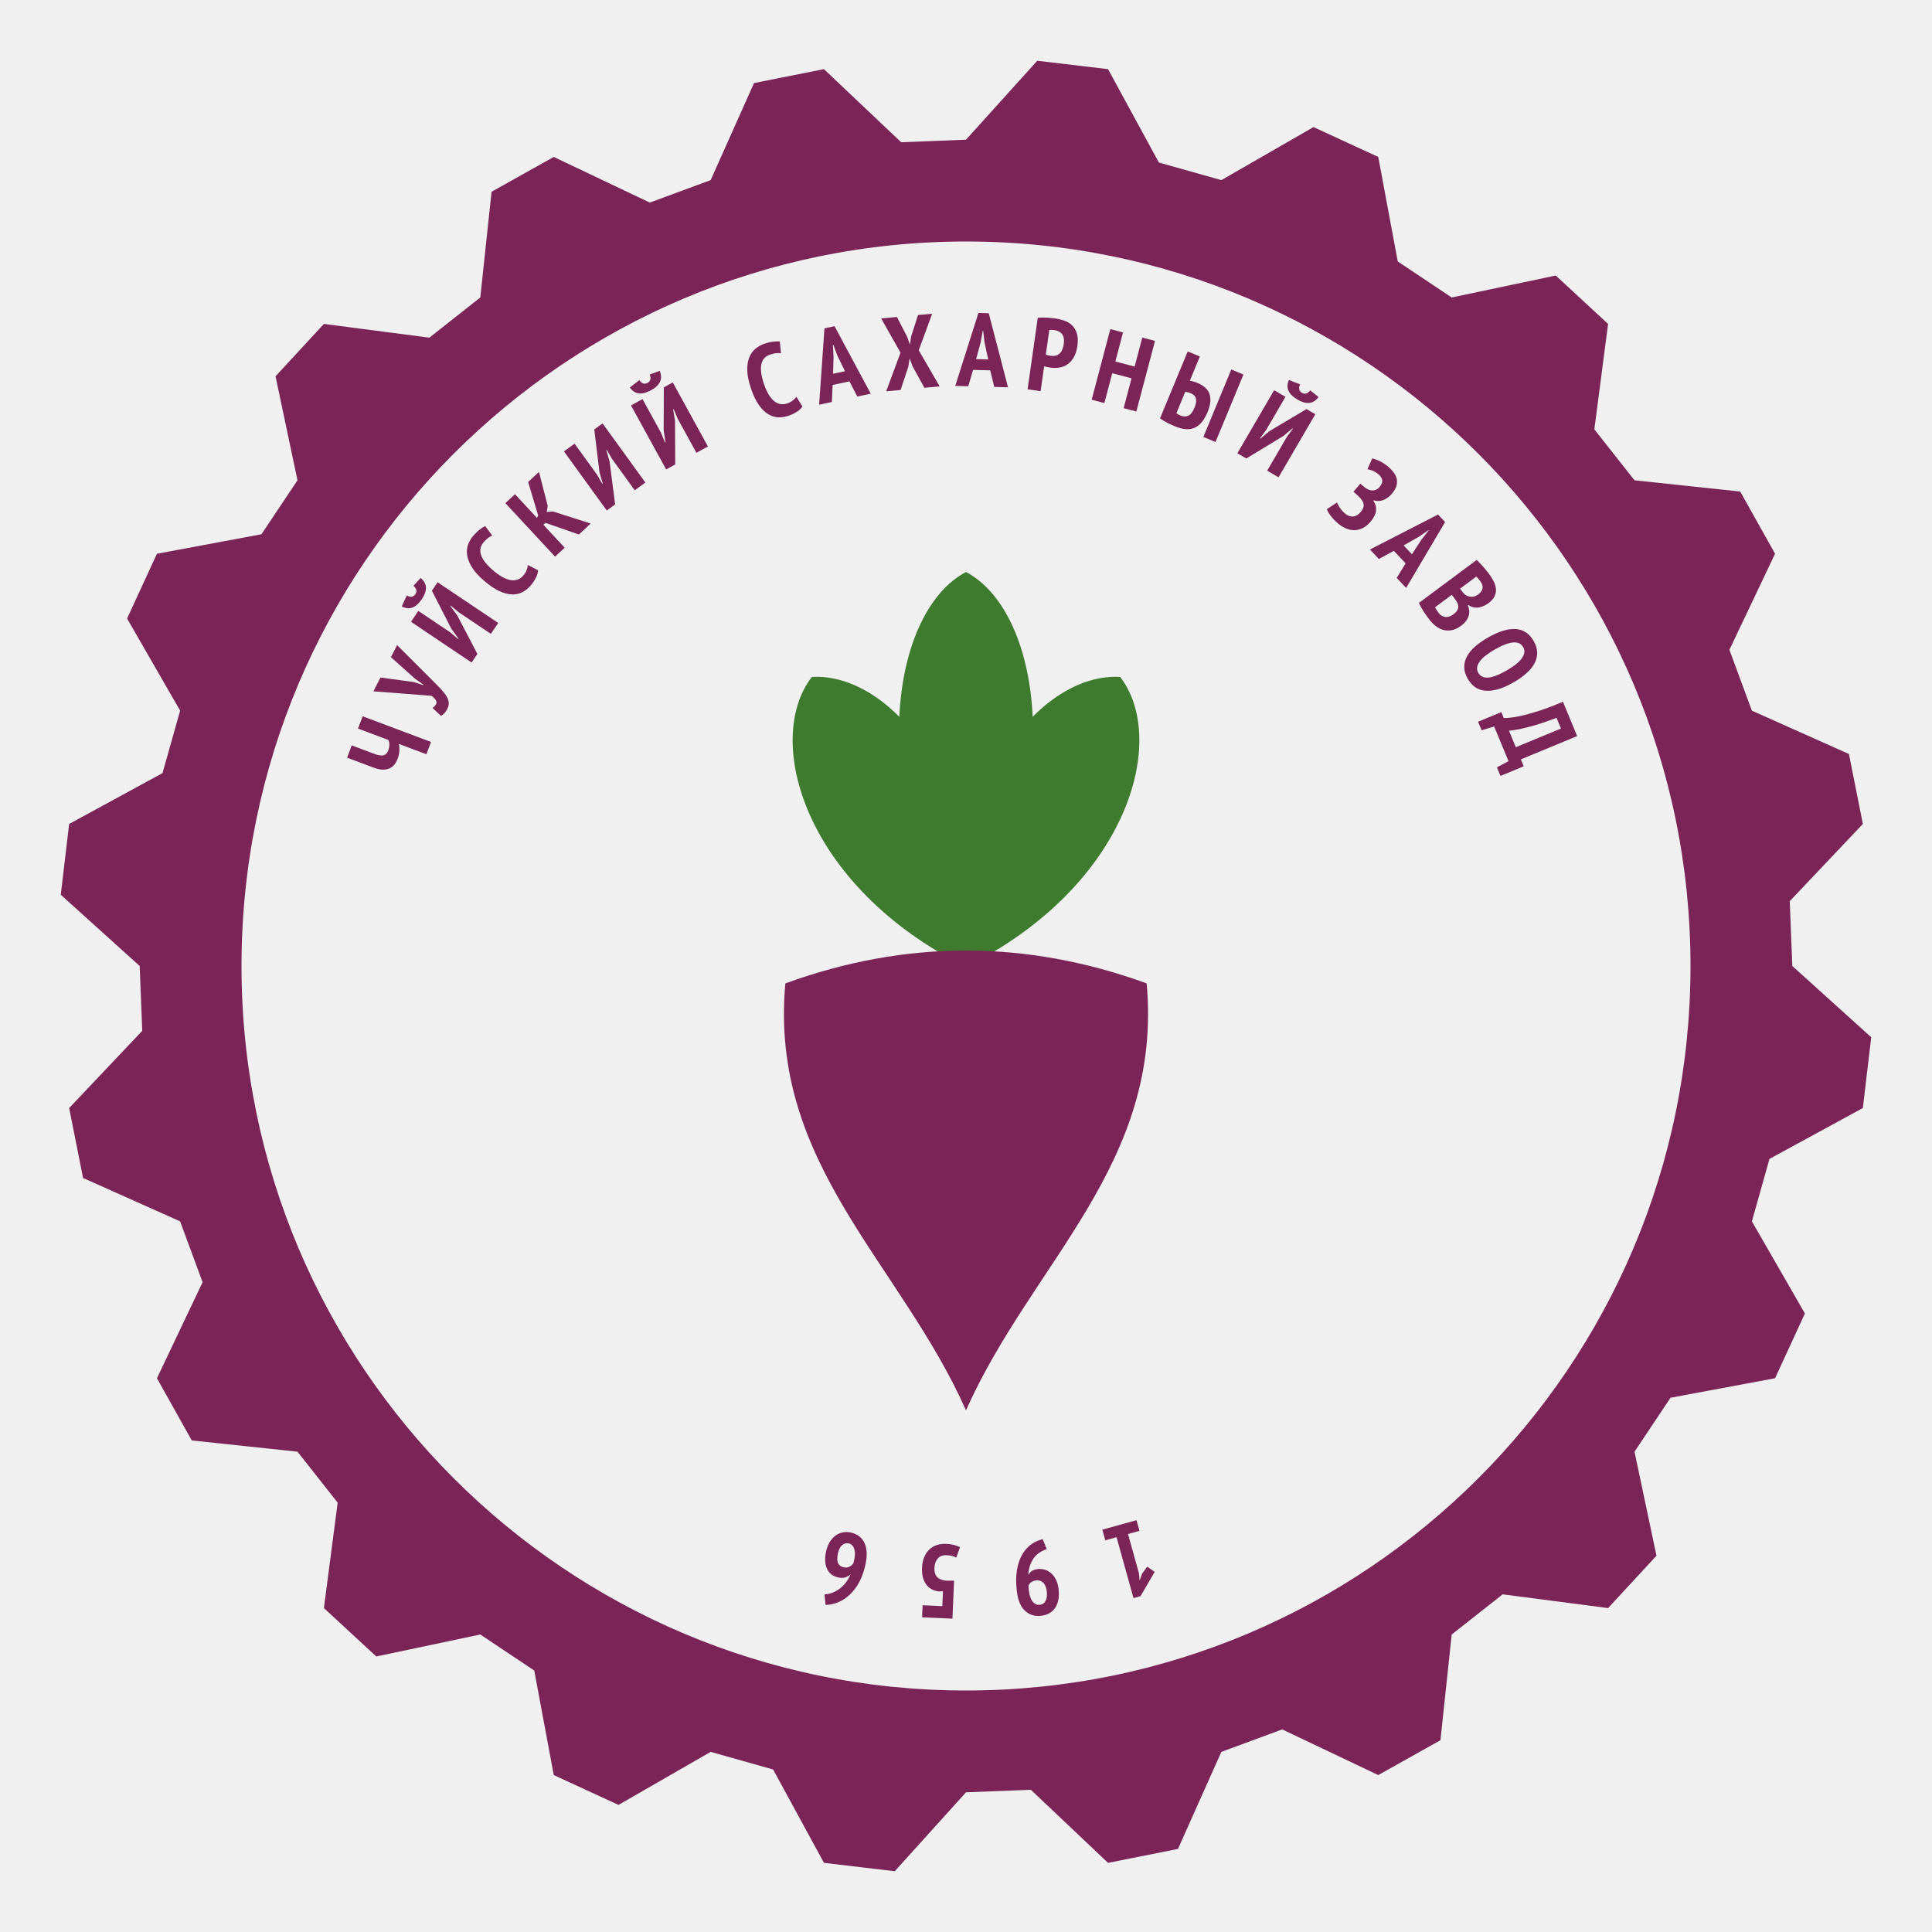
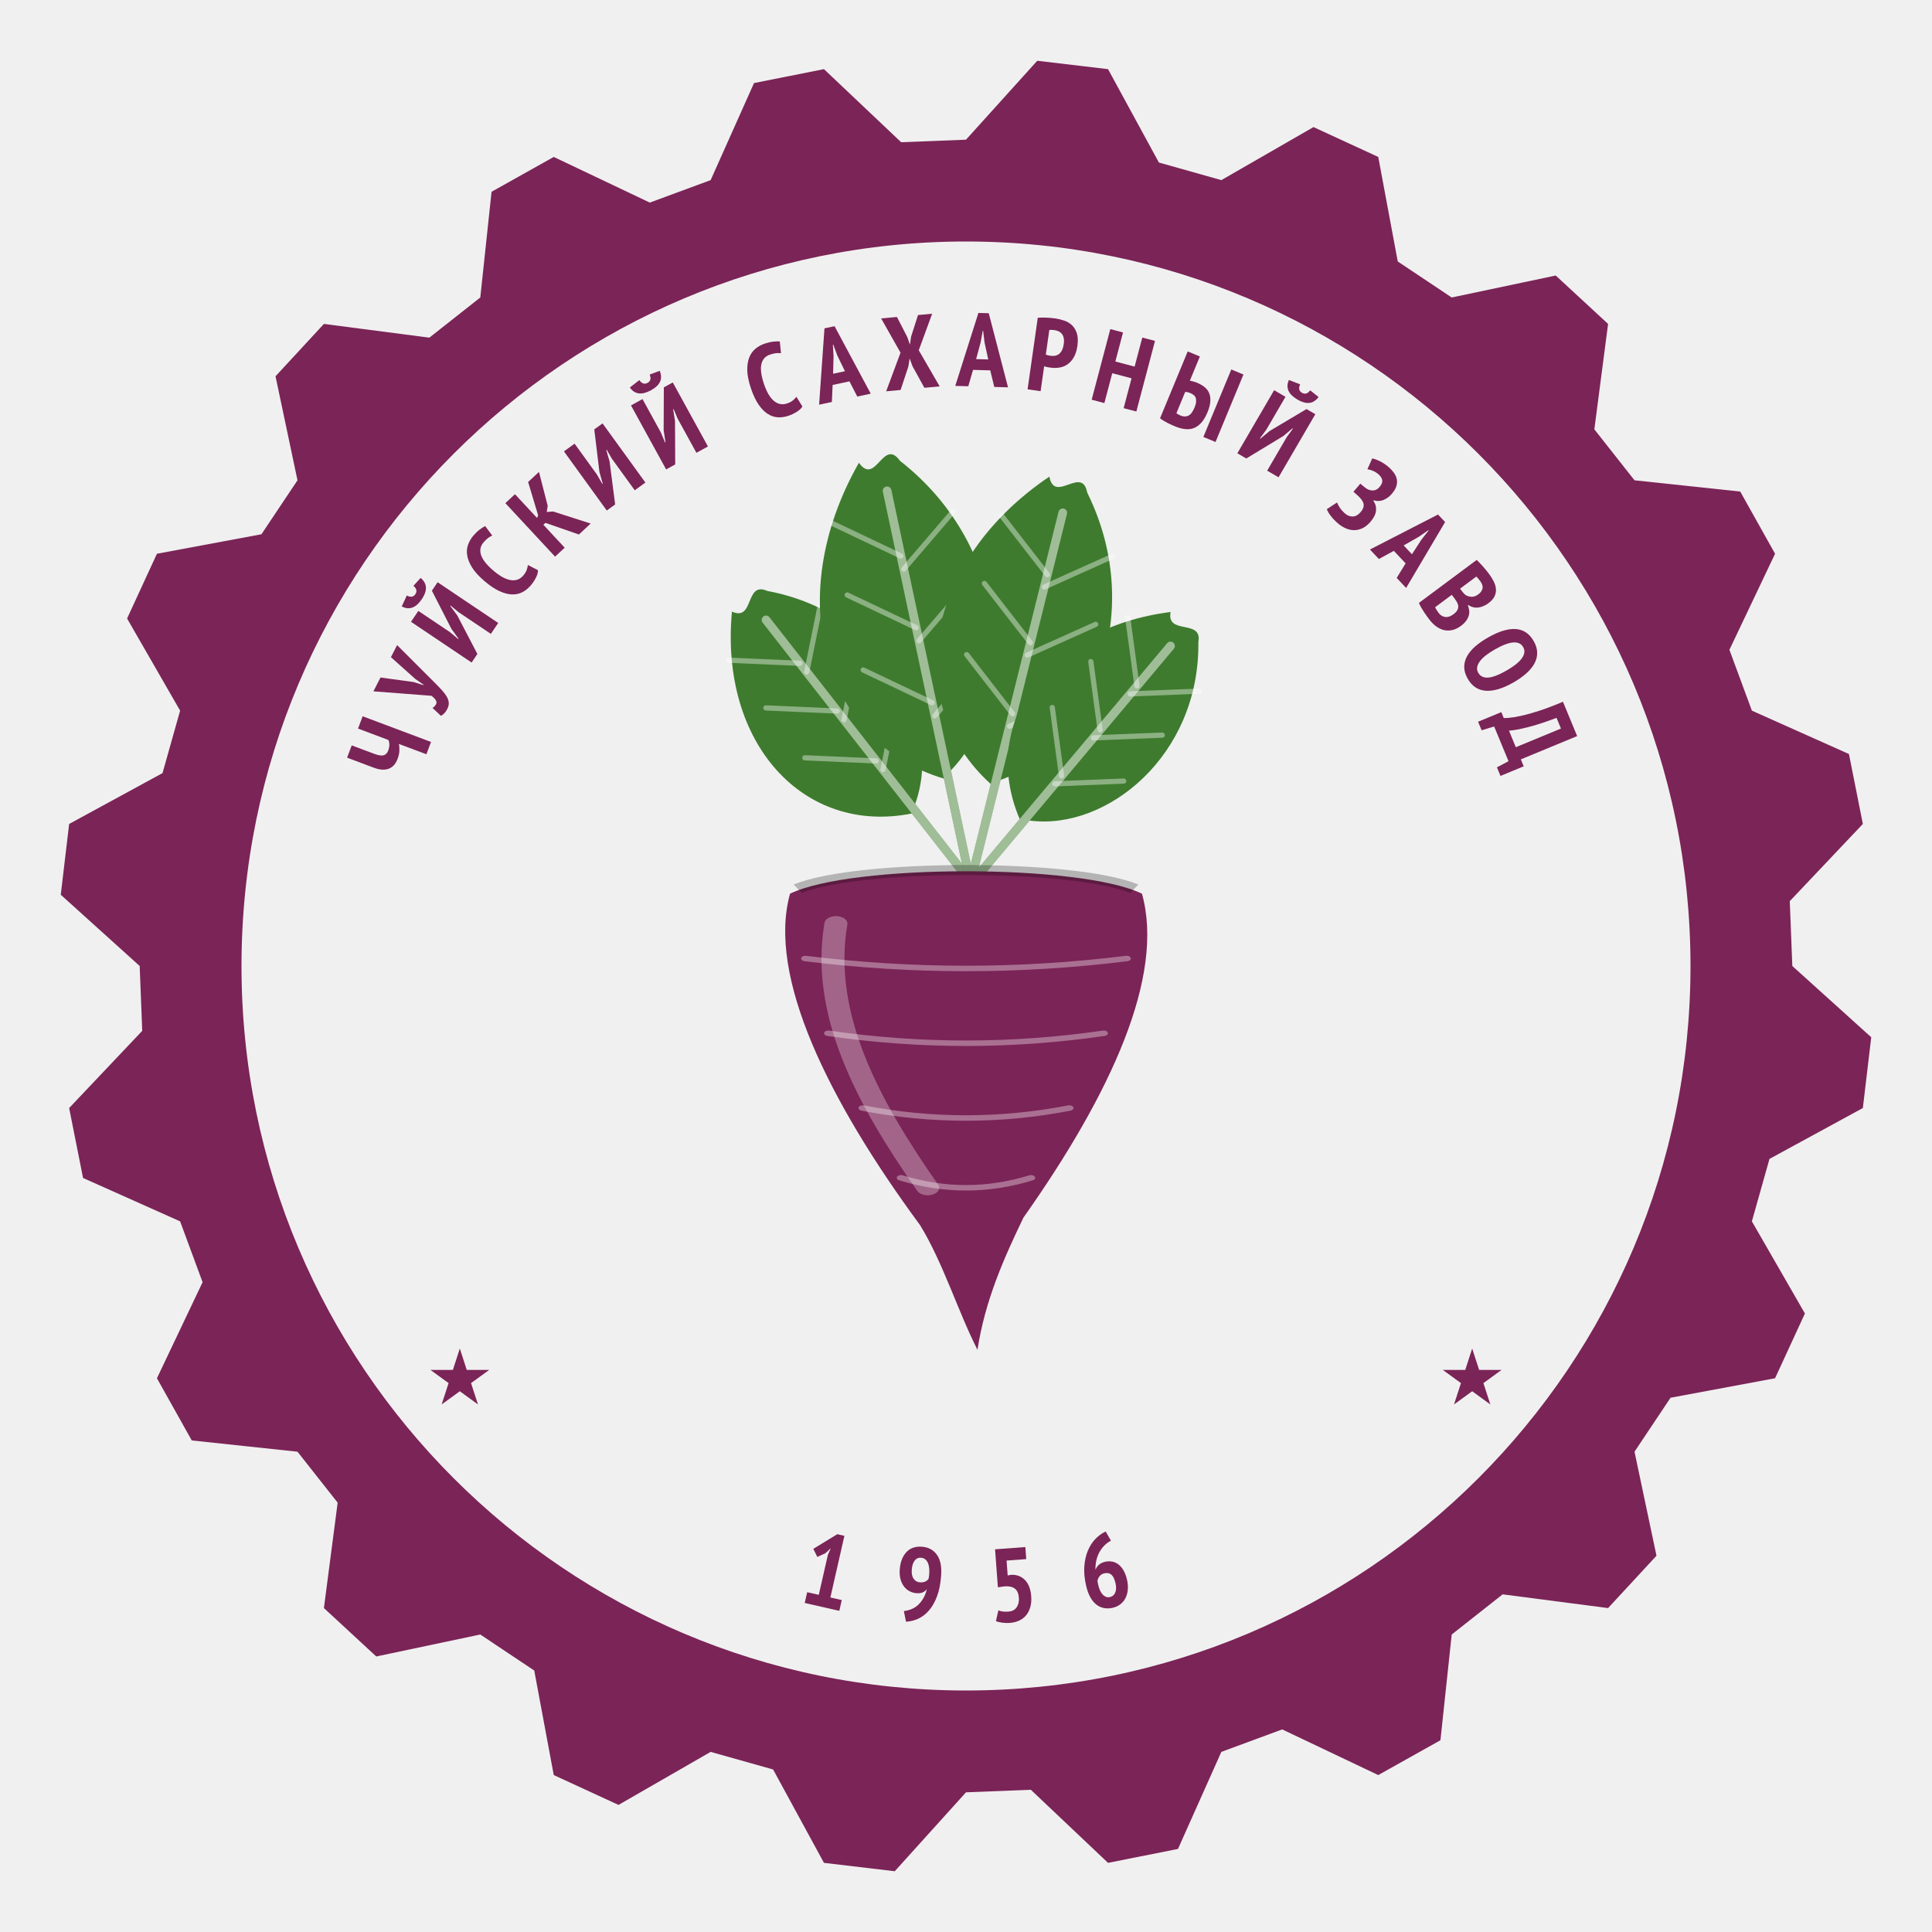
<svg xmlns="http://www.w3.org/2000/svg" viewBox="0 0 1000 1000" width="1000" height="1000">
  <path d="M927.70 500.00 L968.55 536.88 L964.21 573.52 L915.88 599.84 L906.77 632.17 L934.22 679.86 L918.77 713.38 L864.67 723.47 L846.02 751.40 L857.39 805.24 L832.34 832.34 L777.77 825.23 L751.40 846.02 L745.57 900.74 L713.38 918.77 L663.67 895.14 L632.17 906.77 L609.72 957.01 L573.52 964.21 L533.56 926.38 L500.00 927.70 L463.12 968.55 L426.48 964.21 L400.16 915.88 L367.83 906.77 L320.14 934.22 L286.62 918.77 L276.53 864.67 L248.60 846.02 L194.76 857.39 L167.66 832.34 L174.77 777.77 L153.98 751.40 L99.26 745.57 L81.23 713.38 L104.86 663.67 L93.23 632.17 L42.99 609.72 L35.79 573.52 L73.62 533.56 L72.30 500.00 L31.45 463.12 L35.79 426.48 L84.12 400.16 L93.23 367.83 L65.78 320.14 L81.23 286.62 L135.33 276.53 L153.98 248.60 L142.61 194.76 L167.66 167.66 L222.23 174.77 L248.60 153.98 L254.43 99.26 L286.62 81.23 L336.33 104.86 L367.83 93.23 L390.28 42.99 L426.48 35.79 L466.44 73.62 L500.00 72.30 L536.88 31.45 L573.52 35.79 L599.84 84.12 L632.17 93.23 L679.86 65.78 L713.38 81.23 L723.47 135.33 L751.40 153.98 L805.24 142.61 L832.34 167.66 L825.23 222.23 L846.02 248.60 L900.74 254.43 L918.77 286.62 L895.14 336.33 L906.77 367.83 L957.01 390.28 L964.21 426.48 L926.38 466.44Z M880.00 500.00 A380.00 380.00 0 1 0 120.00 500.00 A380.00 380.00 0 1 0 880.00 500.00Z" fill="#7B2457" fill-rule="evenodd" />
  <circle cx="500" cy="500" r="380" fill="none" stroke="#7B2457" stroke-width="10" />
  <path transform="rotate(-69.406 500.00 500.00) translate(500.00 200.00)" d="M-4.94 -37.8V-25.38Q-4.94 -22.03 -3.97 -20.6Q-3 -19.17 -0.78 -19.17Q0.78 -19.17 2.16 -19.66Q3.54 -20.14 4.35 -21.06V-37.8H11.15V0H4.35V-15.23Q3.27 -14.47 1.35 -13.8Q-0.57 -13.12 -3.16 -13.12Q-4.94 -13.12 -6.51 -13.63Q-8.07 -14.15 -9.23 -15.31Q-10.39 -16.47 -11.07 -18.39Q-11.74 -20.3 -11.74 -23.17V-37.8Z" fill="#7B2457" />
  <path transform="rotate(-62.867 500.00 500.00) translate(500.00 200.00)" d="M0.46 -21.33 1.27 -16.31H1.54L2.24 -21.49L6.51 -37.8H13.53L5.1 -11.66Q4.13 -8.59 3.27 -6.35Q2.4 -4.1 1.38 -2.59Q0.35 -1.08 -0.92 -0.35Q-2.19 0.38 -4.02 0.38Q-5.48 0.38 -6.53 0.11Q-7.59 -0.16 -8.72 -0.92L-7.05 -6.64Q-6.29 -6.21 -5.7 -6.07Q-5.1 -5.94 -4.46 -5.89Q-2.46 -5.89 -1.7 -9.99L-13.36 -37.8H-5.32Z" fill="#7B2457" />
  <path transform="rotate(-56.102 500.00 500.00) translate(500.00 200.00)" d="M5.53 -20.14 6.08 -25.49H5.8L3.75 -19.76L-6.99 0H-12.34V-37.8H-5.54V-18.04L-6.13 -12.53H-5.86L-3.7 -18.41L7.05 -37.8H12.34V0H5.53ZM-2.24 -47.2Q-1.92 -43.9 0.78 -43.9Q3.48 -43.9 3.81 -47.14L9.31 -46.33Q8.88 -42.82 6.67 -41.26Q4.45 -39.69 0.73 -39.69Q-1.16 -39.69 -2.73 -40.01Q-4.29 -40.34 -5.48 -41.09Q-6.67 -41.85 -7.43 -43.09Q-8.18 -44.33 -8.4 -46.22Z" fill="#7B2457" />
  <path transform="rotate(-49.429 500.00 500.00) translate(500.00 200.00)" d="M11.53 -1.51Q10.12 -0.32 7.78 0.22Q5.43 0.76 3.1 0.76Q0.19 0.76 -2.32 -0.24Q-4.83 -1.24 -6.72 -3.56Q-8.61 -5.89 -9.69 -9.67Q-10.77 -13.45 -10.77 -18.95Q-10.77 -24.68 -9.56 -28.46Q-8.34 -32.24 -6.37 -34.48Q-4.4 -36.72 -1.86 -37.64Q0.67 -38.56 3.27 -38.56Q5.91 -38.56 7.88 -38.12Q9.85 -37.69 11.1 -37.15L9.75 -31.16Q8.72 -31.7 7.34 -32Q5.97 -32.29 4.08 -32.29Q0.35 -32.29 -1.65 -29.05Q-3.65 -25.81 -3.65 -18.9Q-3.65 -15.93 -3.19 -13.47Q-2.73 -11.02 -1.73 -9.23Q-0.73 -7.45 0.81 -6.48Q2.35 -5.51 4.51 -5.51Q6.4 -5.51 7.75 -6.02Q9.1 -6.53 10.18 -7.24Z" fill="#7B2457" />
  <path transform="rotate(-42.900 500.00 500.00) translate(500.00 200.00)" d="M-3.32 -16.2H-4.78V0H-11.58V-37.8H-4.78V-21.01L-3.43 -21.65L4.51 -37.8H12.18L3.54 -21.87L1 -19.87L3.59 -17.82L13.58 0H5.26Z" fill="#7B2457" />
  <path transform="rotate(-35.907 500.00 500.00) translate(500.00 200.00)" d="M5.53 -20.14 6.08 -25.49H5.8L3.75 -19.76L-6.99 0H-12.34V-37.8H-5.54V-18.04L-6.13 -12.53H-5.86L-3.7 -18.41L7.05 -37.8H12.34V0H5.53Z" fill="#7B2457" />
  <path transform="rotate(-28.770 500.00 500.00) translate(500.00 200.00)" d="M5.53 -20.14 6.08 -25.49H5.8L3.75 -19.76L-6.99 0H-12.34V-37.8H-5.54V-18.04L-6.13 -12.53H-5.86L-3.7 -18.41L7.05 -37.8H12.34V0H5.53ZM-2.24 -47.2Q-1.92 -43.9 0.78 -43.9Q3.48 -43.9 3.81 -47.14L9.31 -46.33Q8.88 -42.82 6.67 -41.26Q4.45 -39.69 0.73 -39.69Q-1.16 -39.69 -2.73 -40.01Q-4.29 -40.34 -5.48 -41.09Q-6.67 -41.85 -7.43 -43.09Q-8.18 -44.33 -8.4 -46.22Z" fill="#7B2457" />
  <path transform="rotate(-18.487 500.00 500.00) translate(500.00 200.00)" d="M11.53 -1.51Q10.12 -0.32 7.78 0.22Q5.43 0.76 3.1 0.76Q0.19 0.76 -2.32 -0.24Q-4.83 -1.24 -6.72 -3.56Q-8.61 -5.89 -9.69 -9.67Q-10.77 -13.45 -10.77 -18.95Q-10.77 -24.68 -9.56 -28.46Q-8.34 -32.24 -6.37 -34.48Q-4.4 -36.72 -1.86 -37.64Q0.67 -38.56 3.27 -38.56Q5.91 -38.56 7.88 -38.12Q9.85 -37.69 11.1 -37.15L9.75 -31.16Q8.72 -31.7 7.34 -32Q5.97 -32.29 4.08 -32.29Q0.35 -32.29 -1.65 -29.05Q-3.65 -25.81 -3.65 -18.9Q-3.65 -15.93 -3.19 -13.47Q-2.73 -11.02 -1.73 -9.23Q-0.73 -7.45 0.81 -6.48Q2.35 -5.51 4.51 -5.51Q6.4 -5.51 7.75 -6.02Q9.1 -6.53 10.18 -7.24Z" fill="#7B2457" />
  <path transform="rotate(-12.052 500.00 500.00) translate(500.00 200.00)" d="M4.19 -8.53H-4.72L-6.94 0H-13.69L-2.73 -38.07H2.62L13.63 0H6.51ZM-3.27 -14.15H3L0.84 -22.95L-0.03 -28.89H-0.24L-1.16 -22.9Z" fill="#7B2457" />
  <path transform="rotate(-5.250 500.00 500.00) translate(500.00 200.00)" d="M-4.7 -19.22 -13.07 -37.8H-4.86L-0.49 -27L0.54 -22.9L1.51 -27L6.1 -37.8H13.45L4.81 -19.6L13.88 0H5.94L0.86 -11.61L-0.27 -15.82L-1.35 -11.61L-6.43 0H-13.93Z" fill="#7B2457" />
  <path transform="rotate(1.552 500.00 500.00) translate(500.00 200.00)" d="M4.19 -8.53H-4.72L-6.94 0H-13.69L-2.73 -38.07H2.62L13.63 0H6.51ZM-3.27 -14.15H3L0.84 -22.95L-0.03 -28.89H-0.24L-1.16 -22.9Z" fill="#7B2457" />
  <path transform="rotate(8.091 500.00 500.00) translate(500.00 200.00)" d="M-10.45 -37.42Q-8.5 -37.85 -6.18 -38.1Q-3.86 -38.34 -1.54 -38.34Q0.95 -38.34 3.35 -37.88Q5.75 -37.42 7.64 -36.07Q9.53 -34.72 10.72 -32.27Q11.91 -29.81 11.91 -25.87Q11.91 -22.3 10.91 -19.82Q9.91 -17.33 8.24 -15.77Q6.56 -14.2 4.37 -13.5Q2.19 -12.8 -0.13 -12.8Q-0.35 -12.8 -0.84 -12.8Q-1.32 -12.8 -1.86 -12.82Q-2.4 -12.85 -2.92 -12.91Q-3.43 -12.96 -3.64 -13.01V0H-10.45ZM-3.64 -19.12Q-3.32 -19.01 -2.43 -18.93Q-1.54 -18.85 -1.21 -18.85Q-0.03 -18.85 1.05 -19.17Q2.13 -19.49 2.97 -20.28Q3.81 -21.06 4.29 -22.44Q4.78 -23.81 4.78 -25.92Q4.78 -27.7 4.32 -28.94Q3.86 -30.19 3.08 -30.91Q2.29 -31.64 1.27 -31.97Q0.24 -32.29 -0.89 -32.29Q-2.56 -32.29 -3.64 -32.02Z" fill="#7B2457" />
  <path transform="rotate(14.795 500.00 500.00) translate(500.00 200.00)" d="M5.16 -15.98H-5.16V0H-11.96V-37.8H-5.16V-22.25H5.16V-37.8H11.96V0H5.16Z" fill="#7B2457" />
  <path transform="rotate(22.484 500.00 500.00) translate(500.00 200.00)" d="M8.8 -37.8H15.61V0H8.8ZM-15.61 -37.8H-8.8V-24.25Q-8.32 -24.35 -7.18 -24.52Q-6.05 -24.68 -4.97 -24.68Q-2.7 -24.68 -0.73 -24.16Q1.24 -23.65 2.7 -22.3Q4.16 -20.95 5.02 -18.6Q5.89 -16.25 5.89 -12.64Q5.89 -5.99 2.86 -2.73Q-0.16 0.54 -6.86 0.54Q-7.51 0.54 -8.53 0.51Q-9.56 0.49 -10.77 0.41Q-11.99 0.32 -13.26 0.14Q-14.53 -0.05 -15.61 -0.32ZM-8.8 -6.05Q-8.37 -5.89 -7.72 -5.8Q-7.07 -5.72 -6.37 -5.72Q-3.94 -5.72 -2.59 -7.21Q-1.24 -8.69 -1.24 -12.31Q-1.24 -14.15 -1.62 -15.34Q-2 -16.52 -2.65 -17.23Q-3.29 -17.93 -4.24 -18.17Q-5.18 -18.41 -6.32 -18.41Q-6.86 -18.41 -7.67 -18.25Q-8.48 -18.09 -8.8 -17.93Z" fill="#7B2457" />
  <path transform="rotate(30.245 500.00 500.00) translate(500.00 200.00)" d="M5.53 -20.14 6.08 -25.49H5.8L3.75 -19.76L-6.99 0H-12.34V-37.8H-5.54V-18.04L-6.13 -12.53H-5.86L-3.7 -18.41L7.05 -37.8H12.34V0H5.53ZM-2.24 -47.2Q-1.92 -43.9 0.78 -43.9Q3.48 -43.9 3.81 -47.14L9.31 -46.33Q8.88 -42.82 6.67 -41.26Q4.45 -39.69 0.73 -39.69Q-1.16 -39.69 -2.73 -40.01Q-4.29 -40.34 -5.48 -41.09Q-6.67 -41.85 -7.43 -43.09Q-8.18 -44.33 -8.4 -46.22Z" fill="#7B2457" />
  <path transform="rotate(40.414 500.00 500.00) translate(500.00 200.00)" d="M-6.45 -16.9V-22.41H-5.16Q-4.35 -22.41 -3.16 -22.46Q-1.97 -22.52 -1.27 -22.79Q0.19 -23.22 1.22 -24.41Q2.24 -25.6 2.24 -27.49Q2.24 -30.13 0.97 -31.16Q-0.3 -32.18 -2.56 -32.18Q-4.4 -32.18 -5.99 -31.62Q-7.59 -31.05 -8.5 -30.46L-10.23 -36.34Q-9.69 -36.67 -8.72 -37.04Q-7.75 -37.42 -6.53 -37.75Q-5.32 -38.07 -3.94 -38.26Q-2.56 -38.45 -1.16 -38.45Q0.89 -38.45 2.81 -38.04Q4.72 -37.64 6.18 -36.58Q7.64 -35.53 8.51 -33.7Q9.37 -31.86 9.37 -29Q9.37 -26.24 8.21 -23.87Q7.05 -21.49 4.46 -20.36V-20.03Q7.26 -19.28 8.8 -17.01Q10.34 -14.74 10.34 -10.85Q10.34 -7.78 9.34 -5.56Q8.34 -3.35 6.64 -1.94Q4.94 -0.54 2.73 0.11Q0.51 0.76 -1.86 0.76Q-4.78 0.76 -7.21 0.24Q-9.64 -0.27 -11.1 -1.13L-9.31 -7.18Q-8.29 -6.59 -6.48 -6.05Q-4.67 -5.51 -2.24 -5.51Q-0.03 -5.51 1.59 -6.94Q3.21 -8.37 3.21 -11.45Q3.21 -14.09 1.73 -15.42Q0.24 -16.74 -3.48 -16.85Q-4.08 -16.85 -4.29 -16.88Q-4.51 -16.9 -5.21 -16.9Z" fill="#7B2457" />
  <path transform="rotate(46.737 500.00 500.00) translate(500.00 200.00)" d="M4.19 -8.53H-4.72L-6.94 0H-13.69L-2.73 -38.07H2.62L13.63 0H6.51ZM-3.27 -14.15H3L0.84 -22.95L-0.03 -28.89H-0.24L-1.16 -22.9Z" fill="#7B2457" />
  <path transform="rotate(53.342 500.00 500.00) translate(500.00 200.00)" d="M10.8 -29.05Q10.8 -27.65 10.5 -26.27Q10.21 -24.89 9.56 -23.68Q8.91 -22.46 7.86 -21.55Q6.8 -20.63 5.35 -20.14V-19.82Q6.64 -19.49 7.8 -18.85Q8.96 -18.2 9.83 -17.09Q10.69 -15.98 11.21 -14.39Q11.72 -12.8 11.72 -10.64Q11.72 -7.72 10.72 -5.59Q9.72 -3.46 8.02 -2.11Q6.32 -0.76 4.05 -0.11Q1.78 0.54 -0.76 0.54Q-1.51 0.54 -2.7 0.54Q-3.89 0.54 -5.27 0.46Q-6.64 0.38 -8.1 0.22Q-9.56 0.05 -10.8 -0.27V-37.53Q-9.02 -37.85 -6.4 -38.1Q-3.78 -38.34 -1.19 -38.34Q1.19 -38.34 3.37 -37.96Q5.56 -37.58 7.21 -36.56Q8.86 -35.53 9.83 -33.72Q10.8 -31.91 10.8 -29.05ZM-0.59 -5.35Q1.67 -5.35 3.13 -6.8Q4.59 -8.26 4.59 -11.07Q4.59 -12.85 4.1 -13.91Q3.62 -14.96 2.81 -15.52Q2 -16.09 0.94 -16.25Q-0.11 -16.42 -1.24 -16.42H-4V-5.67Q-3.56 -5.51 -2.51 -5.43Q-1.46 -5.35 -0.59 -5.35ZM-2.43 -21.76Q-1.84 -21.76 -1.05 -21.84Q-0.27 -21.92 0.22 -22.03Q1.78 -22.63 2.89 -23.98Q4 -25.33 4 -27.49Q4 -28.89 3.62 -29.86Q3.24 -30.83 2.59 -31.4Q1.94 -31.97 1.05 -32.21Q0.16 -32.45 -0.86 -32.45Q-3.08 -32.45 -4 -32.24V-21.76Z" fill="#7B2457" />
  <path transform="rotate(60.217 500.00 500.00) translate(500.00 200.00)" d="M-13.36 -18.9Q-13.36 -28.51 -10.07 -33.53Q-6.78 -38.56 -0.03 -38.56Q3.48 -38.56 6.02 -37.18Q8.56 -35.8 10.18 -33.24Q11.8 -30.67 12.58 -27.03Q13.37 -23.38 13.37 -18.9Q13.37 -9.29 9.99 -4.27Q6.62 0.76 -0.03 0.76Q-3.59 0.76 -6.1 -0.62Q-8.61 -2 -10.23 -4.56Q-11.85 -7.13 -12.61 -10.77Q-13.36 -14.42 -13.36 -18.9ZM-6.24 -18.9Q-6.24 -16.04 -5.91 -13.58Q-5.59 -11.12 -4.83 -9.34Q-4.08 -7.56 -2.92 -6.53Q-1.75 -5.51 -0.03 -5.51Q3.11 -5.51 4.67 -8.69Q6.24 -11.88 6.24 -18.9Q6.24 -21.65 5.91 -24.11Q5.59 -26.57 4.86 -28.38Q4.13 -30.19 2.94 -31.24Q1.76 -32.29 -0.03 -32.29Q-6.24 -32.29 -6.24 -18.9Z" fill="#7B2457" />
  <path transform="rotate(67.534 500.00 500.00) translate(500.00 200.00)" d="M14.8 6.75H9.99L9.34 0H-10.1L-10.75 6.75H-15.55V-6.26H-12.26Q-11.93 -6.86 -11.26 -8.96Q-10.58 -11.07 -9.88 -14.9Q-9.18 -18.74 -8.72 -24.41Q-8.26 -30.08 -8.32 -37.8H10.91V-6.26H14.8ZM4.1 -6.26V-31.54H-1.89Q-2.16 -21.98 -3.16 -15.5Q-4.16 -9.02 -5.18 -6.26Z" fill="#7B2457" />
-   <path transform="rotate(164.465 500.00 500.00) translate(500.00 200.00)" d="M-8.21 -5.72H-2.05V-26.95L-1.35 -30.62L-3.56 -27.43L-7.13 -24.68L-10.1 -28.3L0.32 -38.45H4.1V-5.72H10.15V0H-8.21Z" fill="#7B2457" />
-   <path transform="rotate(173.465 500.00 500.00) translate(500.00 200.00)" d="M-10.91 -25.97Q-10.91 -31.7 -8.18 -35.13Q-5.45 -38.56 -0.32 -38.56Q4.7 -38.56 7.69 -34.99Q10.69 -31.43 10.69 -24.3Q10.69 -18.04 9.34 -13.47Q7.99 -8.91 5.72 -5.89Q3.46 -2.86 0.49 -1.24Q-2.48 0.38 -5.67 0.76L-7.18 -4.64Q-2.32 -5.62 0.38 -8.88Q3.08 -12.15 3.83 -16.79Q2.81 -15.44 1.62 -14.9Q0.43 -14.36 -1.46 -14.36Q-3.13 -14.36 -4.83 -15.04Q-6.53 -15.71 -7.88 -17.14Q-9.23 -18.58 -10.07 -20.76Q-10.91 -22.95 -10.91 -25.97ZM-4.7 -26.35Q-4.7 -23.27 -3.38 -21.68Q-2.05 -20.09 0 -20.09Q1.57 -20.09 2.65 -20.66Q3.73 -21.22 4.32 -22.25Q4.43 -22.84 4.45 -23.49Q4.48 -24.14 4.48 -24.73Q4.48 -26.41 4.21 -27.89Q3.94 -29.38 3.35 -30.46Q2.75 -31.54 1.84 -32.18Q0.92 -32.83 -0.38 -32.83Q-2.43 -32.83 -3.56 -31.1Q-4.7 -29.38 -4.7 -26.35Z" fill="#7B2457" />
-   <path transform="rotate(182.465 500.00 500.00) translate(500.00 200.00)" d="M-3.02 -5.13Q-0.11 -5.13 1.4 -7.02Q2.92 -8.91 2.92 -11.88Q2.92 -15.28 1.13 -16.79Q-0.65 -18.31 -4 -18.31L-7.51 -18.09V-37.8H8.21V-31.54H-2V-23.81L-0.22 -24.03Q4.16 -23.87 6.75 -20.79Q9.34 -17.71 9.34 -12.15Q9.34 -8.96 8.42 -6.53Q7.51 -4.1 5.91 -2.48Q4.32 -0.86 2.11 -0.05Q-0.11 0.76 -2.7 0.76Q-4.64 0.76 -6.62 0.35Q-8.59 -0.05 -9.83 -0.7L-8.15 -6.16Q-6.16 -5.13 -3.02 -5.13Z" fill="#7B2457" />
-   <path transform="rotate(191.465 500.00 500.00) translate(500.00 200.00)" d="M10.75 -11.72Q10.75 -8.86 9.96 -6.53Q9.18 -4.21 7.8 -2.59Q6.43 -0.97 4.51 -0.11Q2.59 0.76 0.32 0.76Q-2.05 0.76 -4.05 -0.08Q-6.05 -0.92 -7.51 -2.65Q-8.96 -4.37 -9.77 -7.1Q-10.58 -9.83 -10.58 -13.55Q-10.58 -19.06 -9.26 -23.41Q-7.94 -27.76 -5.7 -30.89Q-3.46 -34.02 -0.57 -35.94Q2.32 -37.85 5.51 -38.56L7.13 -33.32Q5.02 -32.78 3.19 -31.59Q1.35 -30.4 -0.11 -28.73Q-1.57 -27.05 -2.57 -24.92Q-3.56 -22.79 -4.05 -20.41Q-3.13 -21.71 -1.73 -22.52Q-0.32 -23.33 1.73 -23.33Q3.67 -23.33 5.32 -22.63Q6.97 -21.92 8.18 -20.47Q9.4 -19.01 10.07 -16.82Q10.75 -14.63 10.75 -11.72ZM4.54 -11.34Q4.54 -14.63 3.43 -16.12Q2.32 -17.6 0.05 -17.6Q-1.57 -17.6 -2.7 -16.69Q-3.83 -15.77 -4.32 -14.53Q-4.37 -13.93 -4.37 -13.31Q-4.37 -12.69 -4.37 -12.1Q-4.37 -10.69 -4.1 -9.42Q-3.83 -8.15 -3.27 -7.15Q-2.7 -6.16 -1.86 -5.56Q-1.03 -4.97 0.16 -4.97Q2.11 -4.97 3.32 -6.62Q4.54 -8.26 4.54 -11.34Z" fill="#7B2457" />
-   <path transform="rotate(-28 500 500.5)" d="M500 500.5 C445.6 424.0 462.6 347.5 500 330.5 C537.4 347.5 554.4 424.0 500 500.5Z" fill="#3E7B2E" />
-   <path transform="rotate(0 500 500.5)" d="M500 500.5 C445.6 403.6 462.6 315.625 500 296.075 C537.4 315.625 554.4 403.6 500 500.5Z" fill="#3E7B2E" />
-   <path transform="rotate(28 500 500.5)" d="M500 500.5 C445.6 424.0 462.6 347.5 500 330.5 C537.4 347.5 554.4 424.0 500 500.5Z" fill="#3E7B2E" />
-   <path d="M406.5 509.0 C398.0 602.5 466.0 653.5 500 730.0 C534.0 653.5 602.0 602.5 593.5 509.0 Q500 475.0 406.5 509.0Z" fill="#7B2457" />
+   <path transform="rotate(12.825 500.00 500.00) translate(500.00 840.00)" d="M-8.21 -5.72H-2.05V-26.95L-1.35 -30.62L-3.56 -27.43L-7.13 -24.68L-10.1 -28.3L0.32 -38.45H4.1V-5.72H10.15V0H-8.21Z" fill="#7B2457" />
+   <path transform="rotate(4.275 500.00 500.00) translate(500.00 840.00)" d="M-10.91 -25.97Q-10.91 -31.7 -8.18 -35.13Q-5.45 -38.56 -0.32 -38.56Q4.7 -38.56 7.69 -34.99Q10.69 -31.43 10.69 -24.3Q10.69 -18.04 9.34 -13.47Q7.99 -8.91 5.72 -5.89Q3.46 -2.86 0.49 -1.24Q-2.48 0.38 -5.67 0.76L-7.18 -4.64Q-2.32 -5.62 0.38 -8.88Q3.08 -12.15 3.83 -16.79Q2.81 -15.44 1.62 -14.9Q0.43 -14.36 -1.46 -14.36Q-3.13 -14.36 -4.83 -15.04Q-6.53 -15.71 -7.88 -17.14Q-9.23 -18.58 -10.07 -20.76Q-10.91 -22.95 -10.91 -25.97ZM-4.7 -26.35Q-4.7 -23.27 -3.38 -21.68Q-2.05 -20.09 0 -20.09Q1.57 -20.09 2.65 -20.66Q3.73 -21.22 4.32 -22.25Q4.43 -22.84 4.45 -23.49Q4.48 -24.14 4.48 -24.73Q4.48 -26.41 4.21 -27.89Q3.94 -29.38 3.35 -30.46Q2.75 -31.54 1.84 -32.18Q0.92 -32.83 -0.38 -32.83Q-2.43 -32.83 -3.56 -31.1Q-4.7 -29.38 -4.7 -26.35Z" fill="#7B2457" />
+   <path transform="rotate(-4.275 500.00 500.00) translate(500.00 840.00)" d="M-3.02 -5.13Q-0.11 -5.13 1.4 -7.02Q2.92 -8.91 2.92 -11.88Q2.92 -15.28 1.13 -16.79Q-0.65 -18.31 -4 -18.31L-7.51 -18.09V-37.8H8.21V-31.54H-2V-23.81L-0.22 -24.03Q4.16 -23.87 6.75 -20.79Q9.34 -17.71 9.34 -12.15Q9.34 -8.96 8.42 -6.53Q7.51 -4.1 5.91 -2.48Q4.32 -0.86 2.11 -0.05Q-0.11 0.76 -2.7 0.76Q-4.64 0.76 -6.62 0.35Q-8.59 -0.05 -9.83 -0.7L-8.15 -6.16Q-6.16 -5.13 -3.02 -5.13Z" fill="#7B2457" />
+   <path transform="rotate(-12.825 500.00 500.00) translate(500.00 840.00)" d="M10.75 -11.72Q10.75 -8.86 9.96 -6.53Q9.18 -4.21 7.8 -2.59Q6.43 -0.97 4.51 -0.11Q2.59 0.76 0.32 0.76Q-2.05 0.76 -4.05 -0.08Q-6.05 -0.92 -7.51 -2.65Q-8.96 -4.37 -9.77 -7.1Q-10.58 -9.83 -10.58 -13.55Q-10.58 -19.06 -9.26 -23.41Q-7.94 -27.76 -5.7 -30.89Q-3.46 -34.02 -0.57 -35.94Q2.32 -37.85 5.51 -38.56L7.13 -33.32Q5.02 -32.78 3.19 -31.59Q1.35 -30.4 -0.11 -28.73Q-1.57 -27.05 -2.57 -24.92Q-3.56 -22.79 -4.05 -20.41Q-3.13 -21.71 -1.73 -22.52Q-0.32 -23.33 1.73 -23.33Q3.67 -23.33 5.32 -22.63Q6.97 -21.92 8.18 -20.47Q9.4 -19.01 10.07 -16.82Q10.75 -14.63 10.75 -11.72ZM4.54 -11.34Q4.54 -14.63 3.43 -16.12Q2.32 -17.6 0.05 -17.6Q-1.57 -17.6 -2.7 -16.69Q-3.83 -15.77 -4.32 -14.53Q-4.37 -13.93 -4.37 -13.31Q-4.37 -12.69 -4.37 -12.1Q-4.37 -10.69 -4.1 -9.42Q-3.83 -8.15 -3.27 -7.15Q-2.7 -6.16 -1.86 -5.56Q-1.03 -4.97 0.16 -4.97Q2.11 -4.97 3.32 -6.62Q4.54 -8.26 4.54 -11.34Z" fill="#7B2457" />
+   <path d="M238.00 698.00 L241.59 709.06 L253.22 709.06 L243.81 715.89 L247.40 726.94 L238.00 720.11 L228.60 726.94 L232.19 715.89 L222.78 709.06 L234.41 709.06Z" fill="#7B2457" />
+   <path d="M762.00 698.00 L765.59 709.06 L777.22 709.06 L767.81 715.89 L771.40 726.94 L762.00 720.11 L752.60 726.94 L756.19 715.89 L746.78 709.06 L758.41 709.06Z" fill="#7B2457" />
+   <path transform="rotate(-38 500 457.0)" d="M500 457.0 L500 411.4 C449.0 385.75 443.9 321.625 491.0 271.75 C497.0 283.15 506.0 263.2 512.0 274.6 C553.55 321.625 540.8 385.75 504.5 408.55 L504.5 457.0 Z" fill="#3E7B2E" />
+   <path transform="rotate(-38 500 457.0)" d="M502.25 457.0 L502.25 286.0" stroke="#FFFFFF" stroke-opacity="0.5" stroke-width="4.5" stroke-linecap="round" />
+   <path transform="rotate(-38 500 457.0)" d="M502.25 378.625 l-28.1 -24.0 M502.25 384.325 l28.1 -24.0" stroke="#FFFFFF" stroke-opacity="0.4" stroke-width="2.7" stroke-linecap="round" fill="none" />
+   <path transform="rotate(-38 500 457.0)" d="M502.25 345.85 l-28.1 -24.0 M502.25 351.55 l28.1 -24.0" stroke="#FFFFFF" stroke-opacity="0.4" stroke-width="2.7" stroke-linecap="round" fill="none" />
+   <path transform="rotate(-38 500 457.0)" d="M502.25 314.5 l-28.1 -24.0 M502.25 320.2 l28.1 -24.0" stroke="#FFFFFF" stroke-opacity="0.4" stroke-width="2.7" stroke-linecap="round" fill="none" />
+   <path transform="rotate(-12 500 457.0)" d="M500 457.0 L500 401.8 C443.0 370.75 437.3 293.125 491.0 232.75 C497.0 246.55 506.0 222.4 512.0 236.2 C559.85 293.125 545.6 370.75 504.5 398.35 L504.5 457.0 Z" fill="#3E7B2E" />
+   <path transform="rotate(-12 500 457.0)" d="M502.25 457.0 L502.25 250" stroke="#FFFFFF" stroke-opacity="0.5" stroke-width="4.5" stroke-linecap="round" />
+   <path transform="rotate(-12 500 457.0)" d="M502.25 362.125 l-31.4 -24.0 M502.25 369.025 l31.4 -24.0" stroke="#FFFFFF" stroke-opacity="0.4" stroke-width="2.7" stroke-linecap="round" fill="none" />
+   <path transform="rotate(-12 500 457.0)" d="M502.25 322.45 l-31.4 -24.0 M502.25 329.35 l31.4 -24.0" stroke="#FFFFFF" stroke-opacity="0.4" stroke-width="2.7" stroke-linecap="round" fill="none" />
+   <path transform="rotate(-12 500 457.0)" d="M502.25 284.5 l-31.4 -24.0 M502.25 291.4 l31.4 -24.0" stroke="#FFFFFF" stroke-opacity="0.4" stroke-width="2.7" stroke-linecap="round" fill="none" />
+   <path transform="rotate(14 500 457.0)" d="M500 457.0 L500 404.2 C444.5 374.5 438.95 300.25 491.0 242.5 C497.0 255.7 506.0 232.6 512.0 245.8 C558.275 300.25 544.4 374.5 504.5 400.9 L504.5 457.0 Z" fill="#3E7B2E" />
+   <path transform="rotate(14 500 457.0)" d="M502.25 457.0 L502.25 259.0" stroke="#FFFFFF" stroke-opacity="0.5" stroke-width="4.5" stroke-linecap="round" />
+   <path transform="rotate(14 500 457.0)" d="M502.25 366.25 l-30.5 -24.0 M502.25 372.85 l30.5 -24.0" stroke="#FFFFFF" stroke-opacity="0.4" stroke-width="2.7" stroke-linecap="round" fill="none" />
+   <path transform="rotate(14 500 457.0)" d="M502.25 328.3 l-30.5 -24.0 M502.25 334.9 l30.5 -24.0" stroke="#FFFFFF" stroke-opacity="0.4" stroke-width="2.7" stroke-linecap="round" fill="none" />
+   <path transform="rotate(14 500 457.0)" d="M502.25 292.0 l-30.5 -24.0 M502.25 298.6 l30.5 -24.0" stroke="#FFFFFF" stroke-opacity="0.4" stroke-width="2.7" stroke-linecap="round" fill="none" />
+   <path transform="rotate(40 500 457.0)" d="M500 457.0 L500 413.8 C452.0 389.5 447.2 328.75 491.0 281.5 C497.0 292.3 506.0 273.4 512.0 284.2 C550.4 328.75 538.4 389.5 504.5 411.1 L504.5 457.0 Z" fill="#3E7B2E" />
+   <path transform="rotate(40 500 457.0)" d="M502.25 457.0 L502.25 295.0" stroke="#FFFFFF" stroke-opacity="0.5" stroke-width="4.5" stroke-linecap="round" />
+   <path transform="rotate(40 500 457.0)" d="M502.25 382.75 l-26.4 -24.0 M502.25 388.15 l26.4 -24.0" stroke="#FFFFFF" stroke-opacity="0.4" stroke-width="2.7" stroke-linecap="round" fill="none" />
+   <path transform="rotate(40 500 457.0)" d="M502.25 351.7 l-26.4 -24.0 M502.25 357.1 l26.4 -24.0" stroke="#FFFFFF" stroke-opacity="0.4" stroke-width="2.7" stroke-linecap="round" fill="none" />
+   <path transform="rotate(40 500 457.0)" d="M502.25 322.0 l-26.4 -24.0 M502.25 327.4 l26.4 -24.0" stroke="#FFFFFF" stroke-opacity="0.4" stroke-width="2.7" stroke-linecap="round" fill="none" />
+   <g transform="translate(500 460.0) scale(1.32 0.86) translate(-500 -460.0)">
+     <path d="M431.0 463.0 C422.0 512.5 446.0 587.5 482.0 662.5 C491.0 685.0 497.0 715.0 504.5 737.5 C507.5 707.5 515.0 682.0 522.5 658.0 C557.0 583.0 578.0 512.5 569.0 463.0 C545.0 445.0 455.0 445.0 431.0 463.0 Z" fill="#7B2457" />
+     <path d="M437.0 502.0 q63.0 12.0 126.0 0" fill="none" stroke="#FFFFFF" stroke-opacity="0.35" stroke-width="3.3" stroke-linecap="round" />
+     <path d="M446.0 547.0 q54.0 12.0 108.0 0" fill="none" stroke="#FFFFFF" stroke-opacity="0.35" stroke-width="3.3" stroke-linecap="round" />
+     <path d="M459.5 592.0 q40.5 12.0 81.0 0" fill="none" stroke="#FFFFFF" stroke-opacity="0.35" stroke-width="3.3" stroke-linecap="round" />
+     <path d="M474.5 634.0 q25.5 12.0 51 0" fill="none" stroke="#FFFFFF" stroke-opacity="0.35" stroke-width="3.3" stroke-linecap="round" />
+     <path d="M449.0 481.0 C443.0 535.0 461.0 587.5 485.0 640.0" fill="none" stroke="#FFFFFF" stroke-opacity="0.3" stroke-width="9.0" stroke-linecap="round" />
+     <path d="M434.0 460.0 C458.0 445.0 542.0 445.0 566.0 460.0" fill="none" stroke="#000000" stroke-opacity="0.25" stroke-width="6.0" />
+   </g>
</svg>
